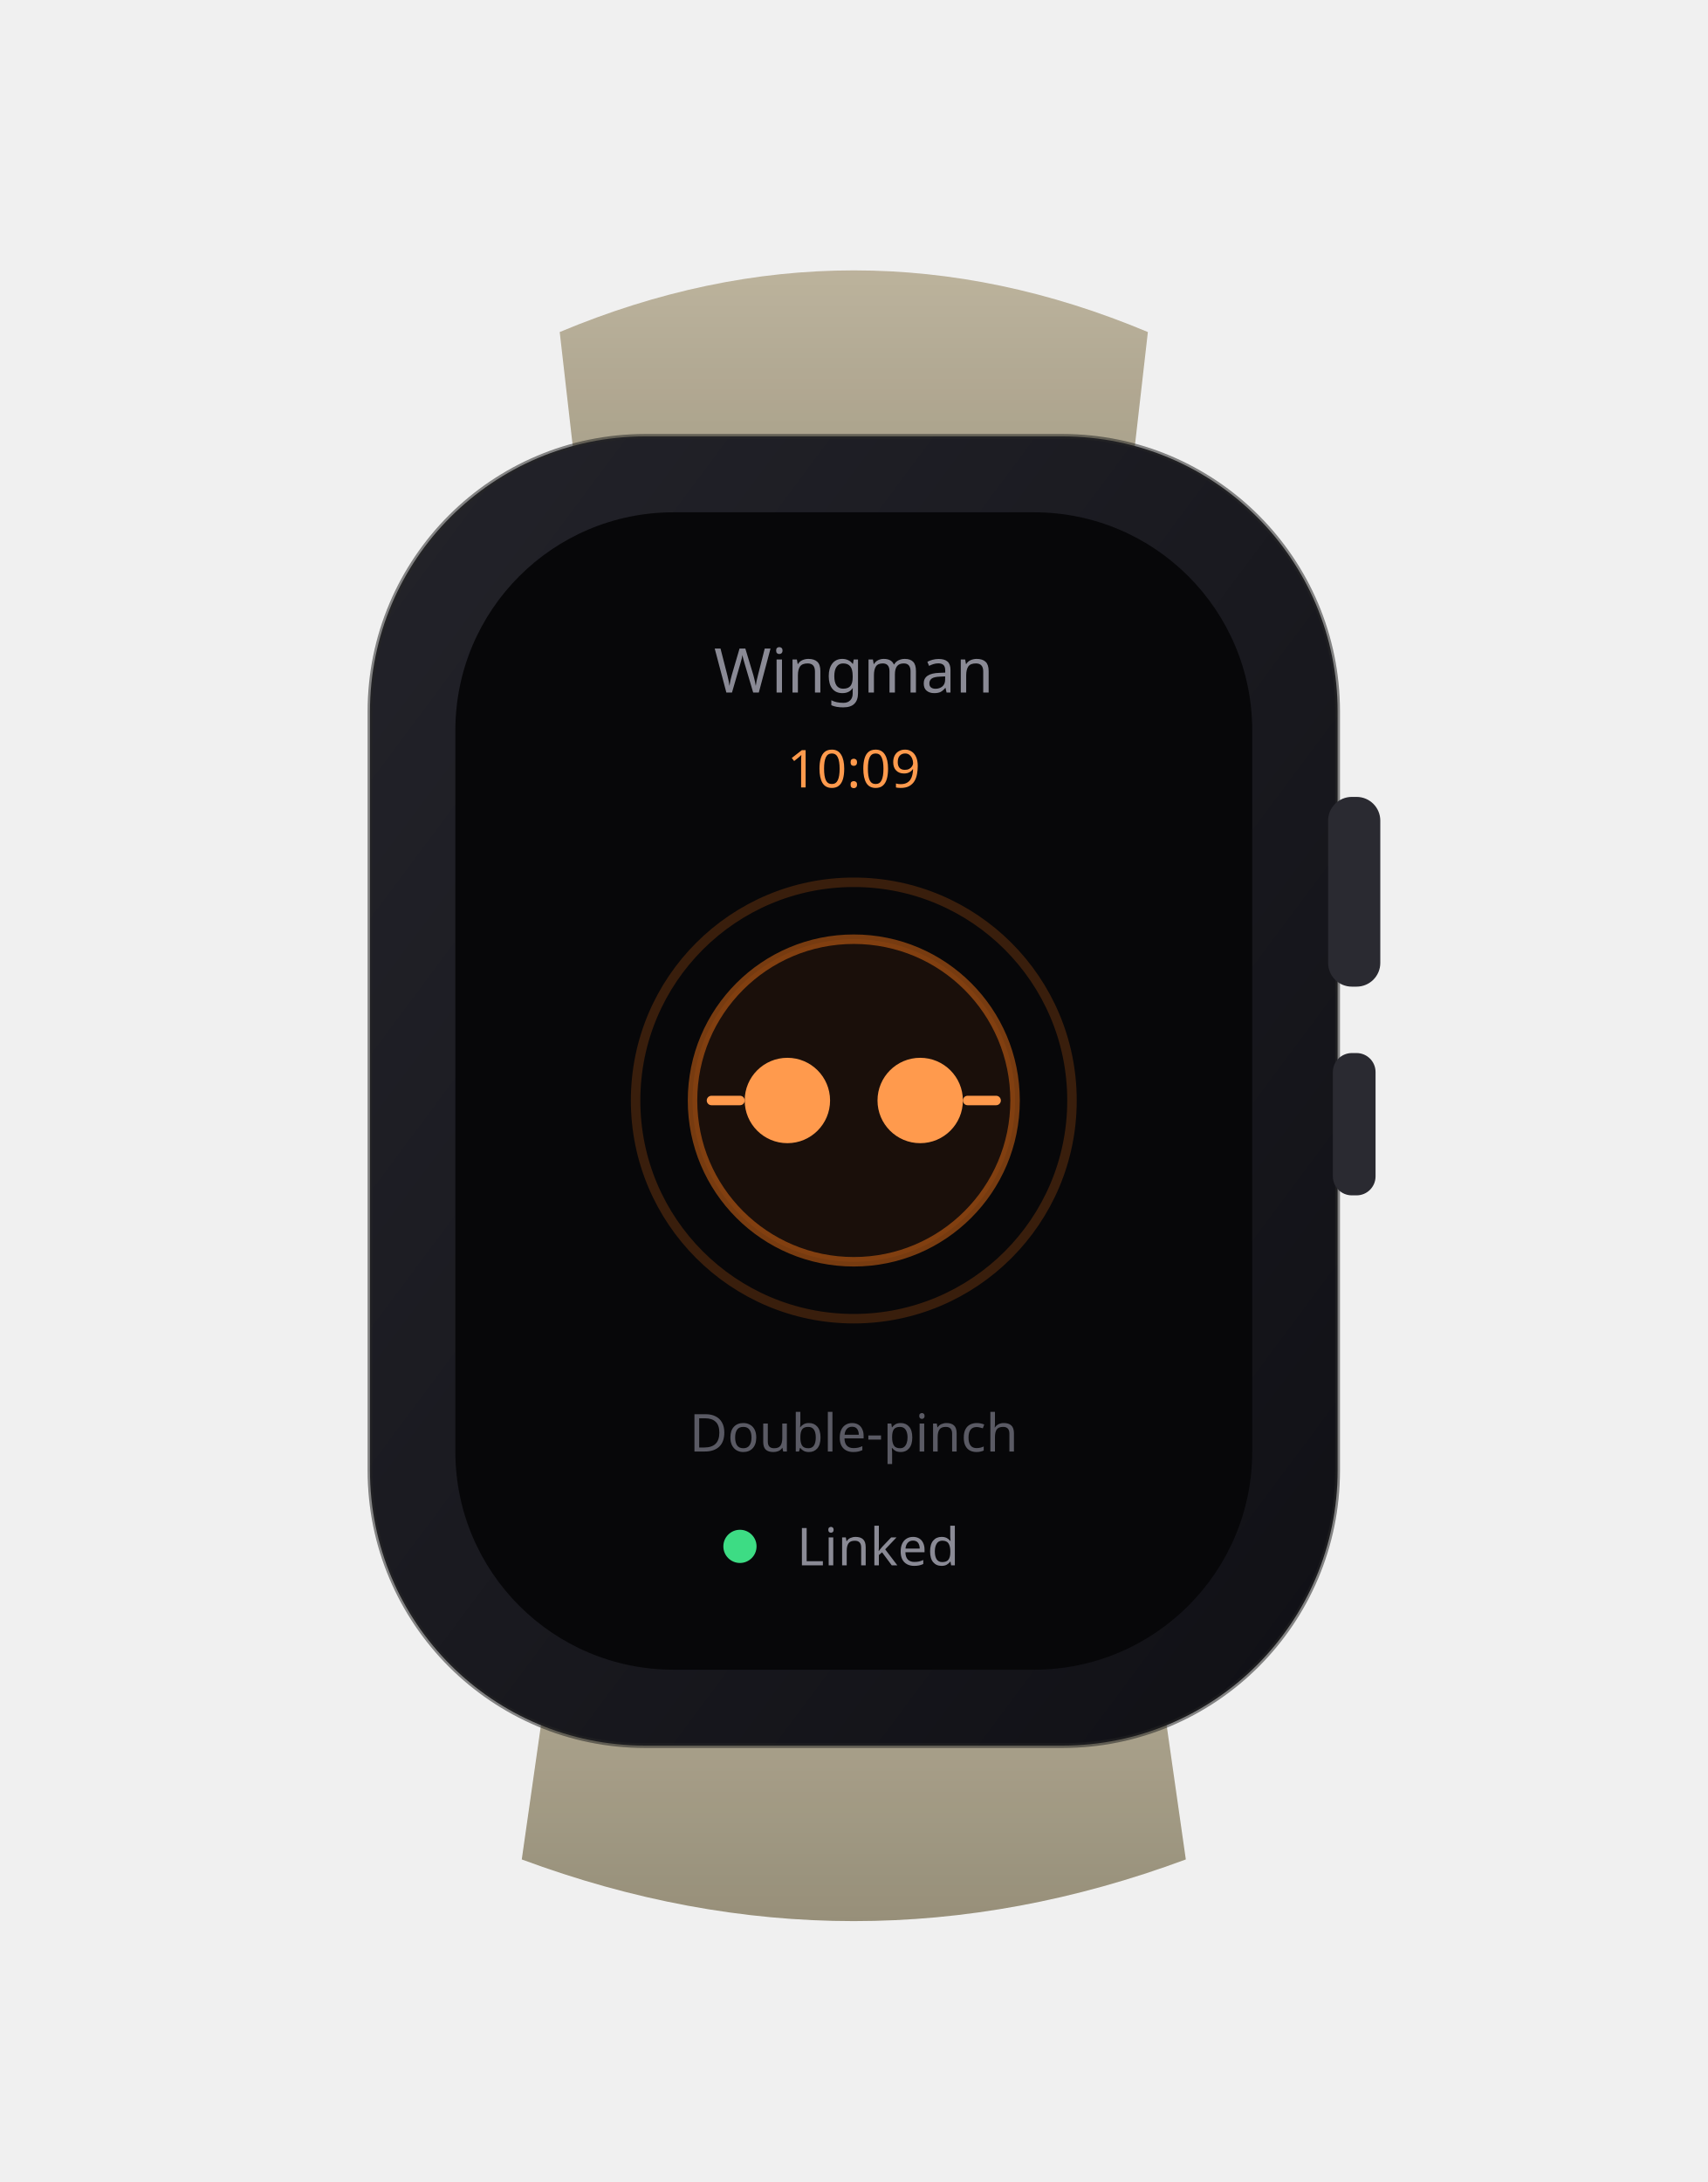
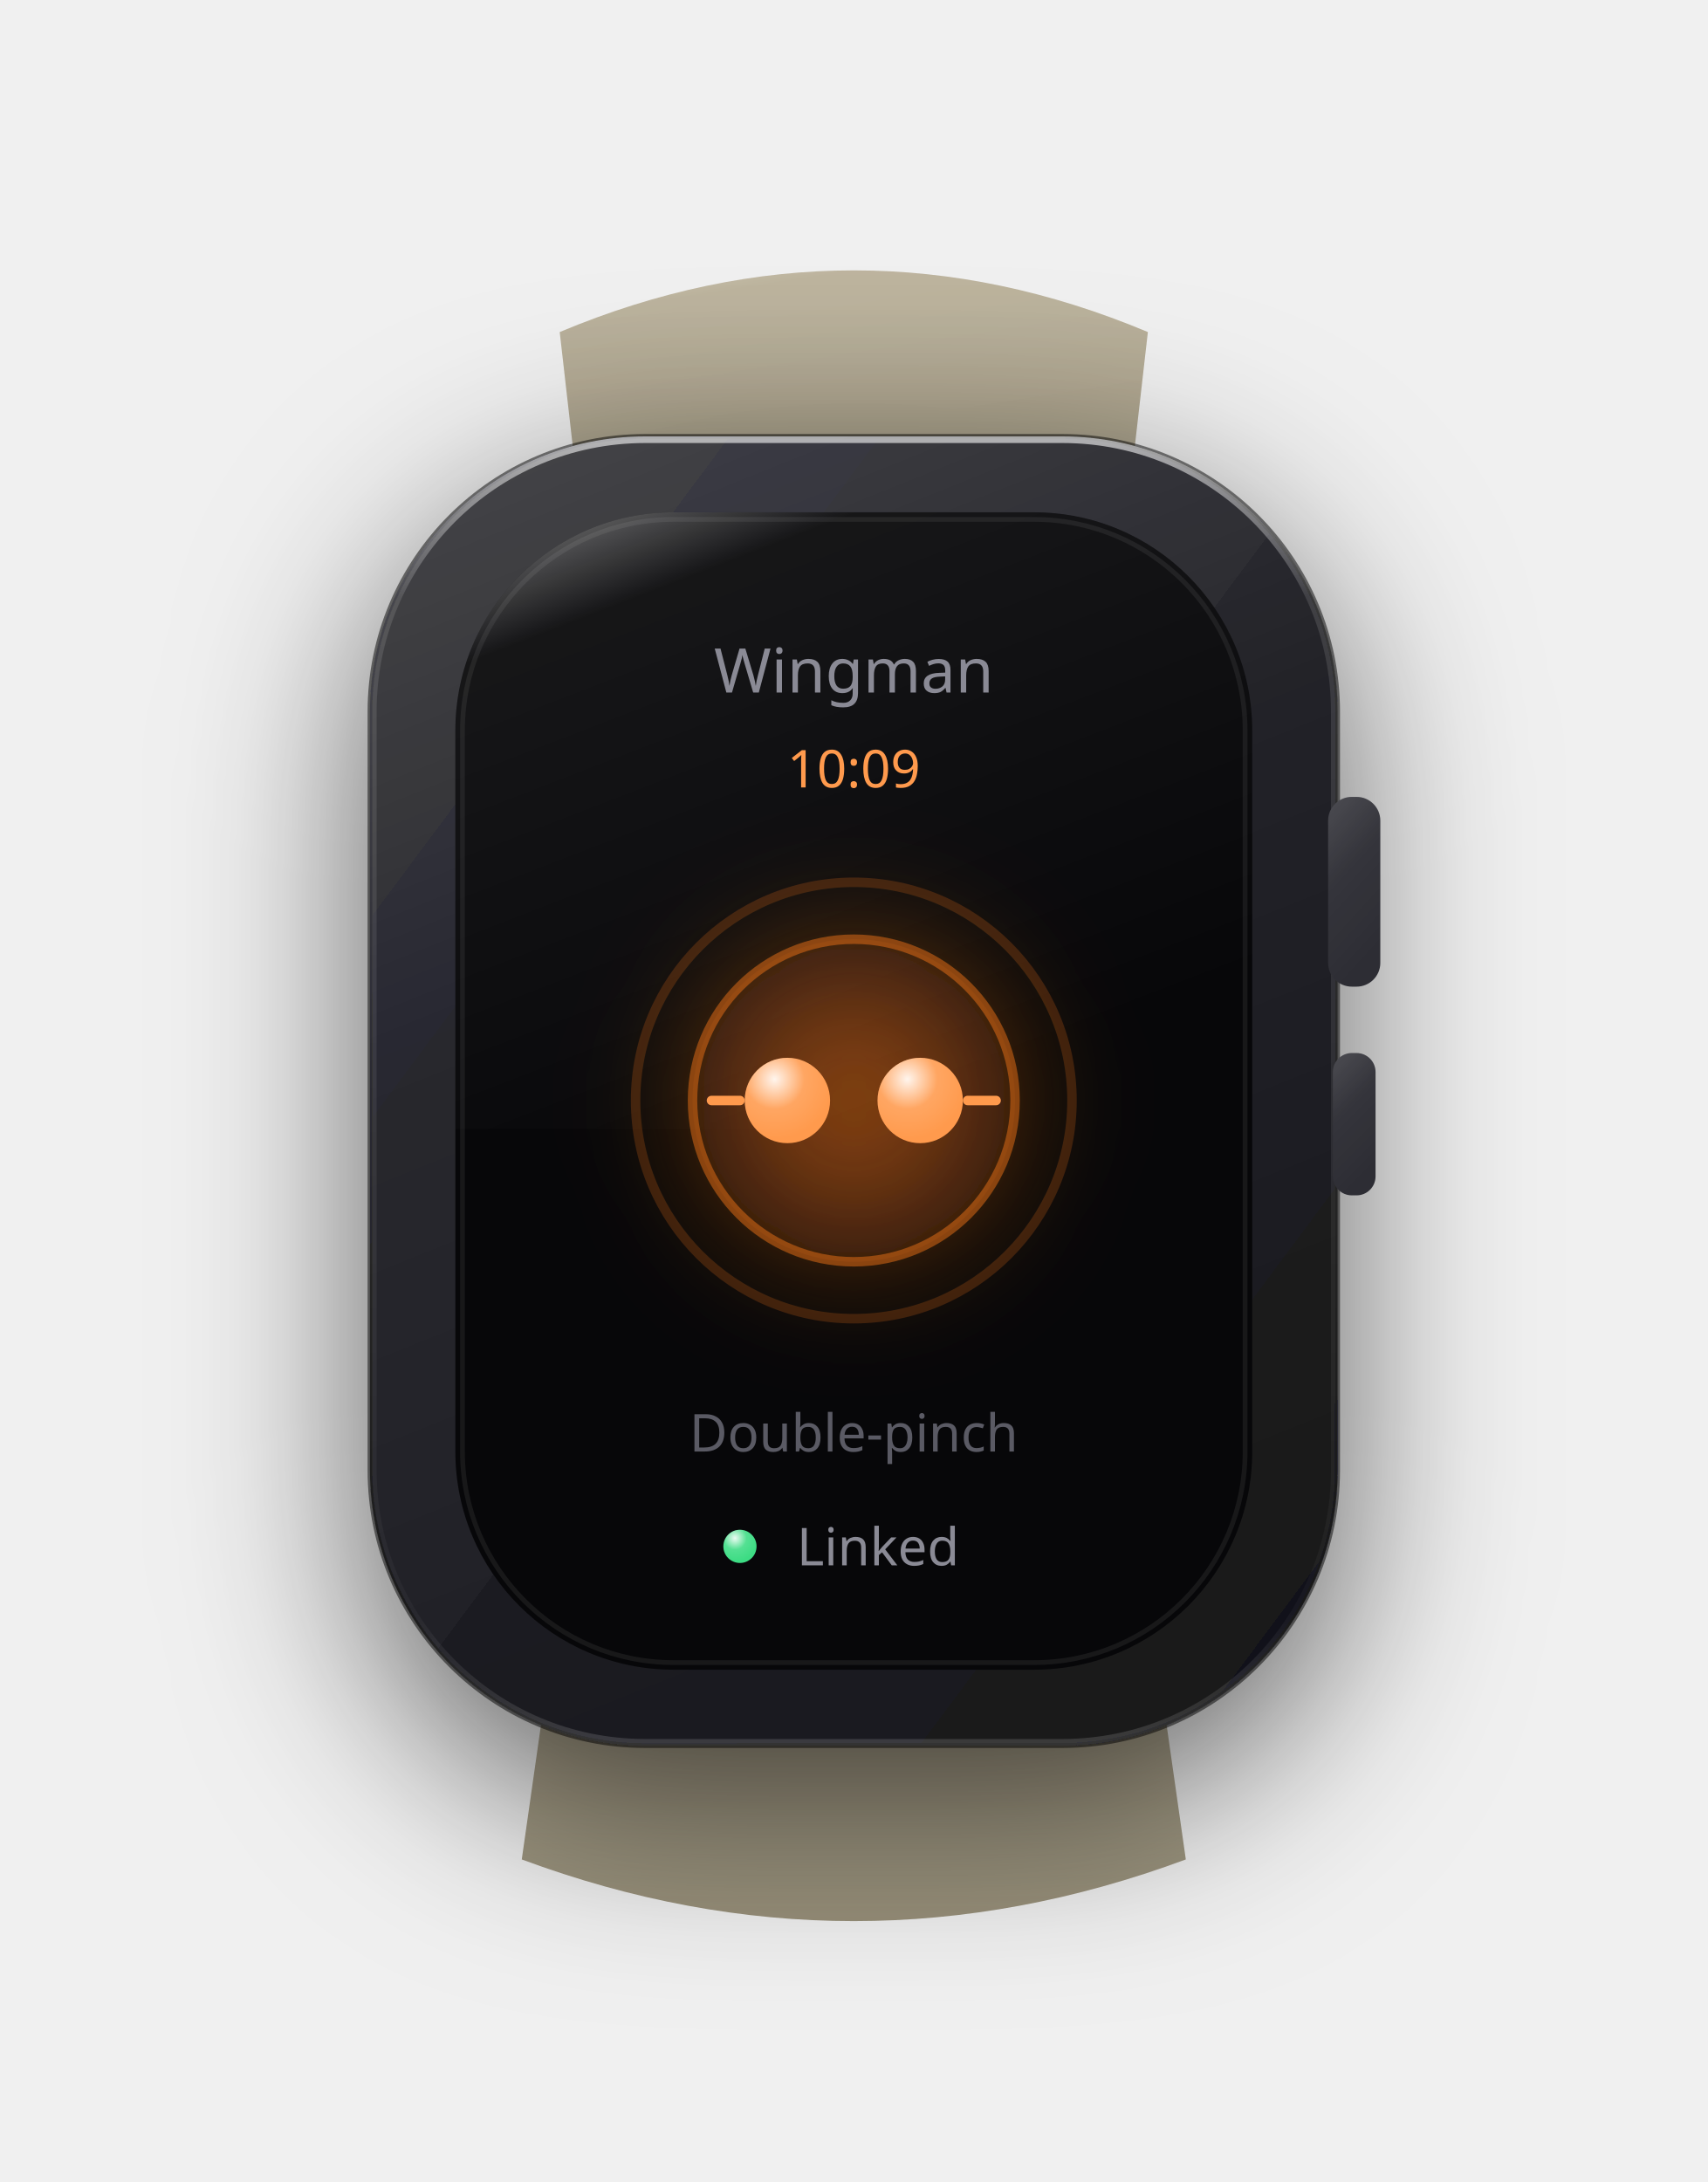
<svg xmlns="http://www.w3.org/2000/svg" viewBox="0 0 360 460" role="img" aria-label="Wingman on Apple Watch: a double-pinch gesture that sends Enter to the Mac.">
  <defs>
    <linearGradient id="wg-band" x1="0" y1="0" x2="0" y2="1">
      <stop offset="0" stop-color="#b7ad95" />
      <stop offset="1" stop-color="#8f876f" />
    </linearGradient>
    <linearGradient id="wg-case" x1="0" y1="0" x2="1" y2="1">
      <stop offset="0" stop-color="#23232a" />
      <stop offset="1" stop-color="#101015" />
    </linearGradient>
+     <linearGradient id="lg-surface" x1="0" y1="0" x2="0.3" y2="1">
+       <stop offset="0" stop-color="#ffffff" stop-opacity="0.16" />
+       <stop offset="0.45" stop-color="#ffffff" stop-opacity="0.05" />
+       <stop offset="1" stop-color="#ffffff" stop-opacity="0.015" />
+     </linearGradient>
+     <linearGradient id="lg-edge" x1="0" y1="0" x2="0" y2="1">
+       <stop offset="0" stop-color="#ffffff" stop-opacity="0.6" />
+       <stop offset="0.12" stop-color="#ffffff" stop-opacity="0.12" />
+       <stop offset="0.9" stop-color="#ffffff" stop-opacity="0.03" />
+       <stop offset="1" stop-color="#ffffff" stop-opacity="0.14" />
+     </linearGradient>
+     <linearGradient id="lg-sheen" x1="0" y1="0" x2="0.5" y2="1">
+       <stop offset="0" stop-color="#ffffff" stop-opacity="0.5" />
+       <stop offset="0.2" stop-color="#ffffff" stop-opacity="0.06" />
+       <stop offset="1" stop-color="#ffffff" stop-opacity="0" />
+     </linearGradient>
+     <radialGradient id="lg-amberglow" cx="50%" cy="50%" r="60%">
+       <stop offset="0" stop-color="#FF7A1A" stop-opacity="0.6" />
+       <stop offset="1" stop-color="#FF7A1A" stop-opacity="0" />
+     </radialGradient>
+     <filter id="lg-shadow" x="-40%" y="-40%" width="180%" height="180%">
+       <feDropShadow dx="0" dy="12" stdDeviation="20" flood-color="#000000" flood-opacity="0.6" />
+     </filter>
+     <filter id="lg-glow" x="-80%" y="-80%" width="260%" height="260%">
+       <feGaussianBlur stdDeviation="12" />
+     </filter>
+     <radialGradient id="lg-gloss" cx="35%" cy="25%" r="70%">
+       <stop offset="0" stop-color="#ffffff" stop-opacity="0.9" />
+       <stop offset="0.5" stop-color="#ffffff" stop-opacity="0.12" />
+       <stop offset="1" stop-color="#ffffff" stop-opacity="0" />
+     </radialGradient>
+     <clipPath id="wg-screen-clip">
+       <rect x="96" y="108" width="168" height="244" rx="46" />
+     </clipPath>
    <style>
      .t{font-family:ui-sans-serif,system-ui,sans-serif}
      .amber{fill:#FF9A4D}.green{fill:#3DDC84}.sec{fill:#8a8a95}.dim{fill:#5a5a64}
    </style>
  </defs>
  <path d="M118 70 q62 -26 124 0 l-8 70 q-54 -18 -108 0 z" fill="url(#wg-band)" opacity="0.92" />
  <path d="M110 392 q70 26 140 0 l-10 -70 q-60 18 -120 0 z" fill="url(#wg-band)" opacity="0.92" />
-   <rect x="78" y="92" width="204" height="276" rx="58" fill="url(#wg-case)" stroke="#000" stroke-opacity="0.5" />
-   <rect x="78" y="92" width="204" height="276" rx="58" fill="none" stroke="#ffffff" stroke-opacity="0.08" />
+   <path d="M118 70 q62 -26 124 0 l-3 26 q-58 -22 -118 0 z" fill="url(#lg-sheen)" opacity="0.5" />
+   <path d="M132 320 q48 14 96 0 l-3 22 q-44 13 -90 0 z" fill="url(#lg-sheen)" opacity="0.35" />
+   <g filter="url(#lg-shadow)">
+     <rect x="78" y="92" width="204" height="276" rx="58" fill="url(#wg-case)" stroke="#000" stroke-opacity="0.5" />
+   </g>
+   <rect x="78" y="92" width="204" height="276" rx="58" fill="url(#lg-surface)" />
+   <rect x="78.7" y="92.7" width="202.6" height="274.6" rx="57.3" fill="none" stroke="url(#lg-edge)" stroke-width="1.4" />
  <rect x="280" y="168" width="11" height="40" rx="5" fill="#2a2a31" />
+   <rect x="280" y="168" width="11" height="40" rx="5" fill="url(#lg-surface)" />
  <rect x="281" y="222" width="9" height="30" rx="4" fill="#2a2a31" />
+   <rect x="281" y="222" width="9" height="30" rx="4" fill="url(#lg-surface)" />
  <rect x="96" y="108" width="168" height="244" rx="46" fill="#070709" />
+   <g clip-path="url(#wg-screen-clip)">
+     <rect x="96" y="108" width="168" height="130" fill="url(#lg-sheen)" />
+     <rect x="97.5" y="109.5" width="165" height="241" rx="44.5" fill="none" stroke="#ffffff" stroke-opacity="0.07" stroke-width="1" />
+   </g>
  <text class="t sec" x="180" y="146" font-size="13" text-anchor="middle">Wingman</text>
  <text class="t amber" x="180" y="166" font-size="11" text-anchor="middle" font-family="ui-monospace,monospace">10:09</text>
+   <circle cx="180" cy="232" r="40" fill="url(#lg-amberglow)" filter="url(#lg-glow)" />
  <circle cx="180" cy="232" r="46" fill="none" stroke="#FF7A1A" stroke-opacity="0.2" stroke-width="2" />
  <circle cx="180" cy="232" r="34" fill="#FF7A1A" fill-opacity="0.08" stroke="#FF7A1A" stroke-opacity="0.45" stroke-width="2" />
  <circle cx="166" cy="232" r="9" class="amber" />
+   <circle cx="166" cy="232" r="9" fill="url(#lg-gloss)" />
  <circle cx="194" cy="232" r="9" class="amber" />
+   <circle cx="194" cy="232" r="9" fill="url(#lg-gloss)" />
  <path d="M150 232 h6 M204 232 h6" stroke="#FF9A4D" stroke-width="2" stroke-linecap="round" />
  <text class="t dim" x="180" y="306" font-size="11" text-anchor="middle">Double-pinch</text>
  <circle cx="156" cy="326" r="3.5" class="green" />
+   <circle cx="156" cy="326" r="3.5" fill="url(#lg-gloss)" />
  <text class="t sec" x="168" y="330" font-size="11">Linked</text>
</svg>
